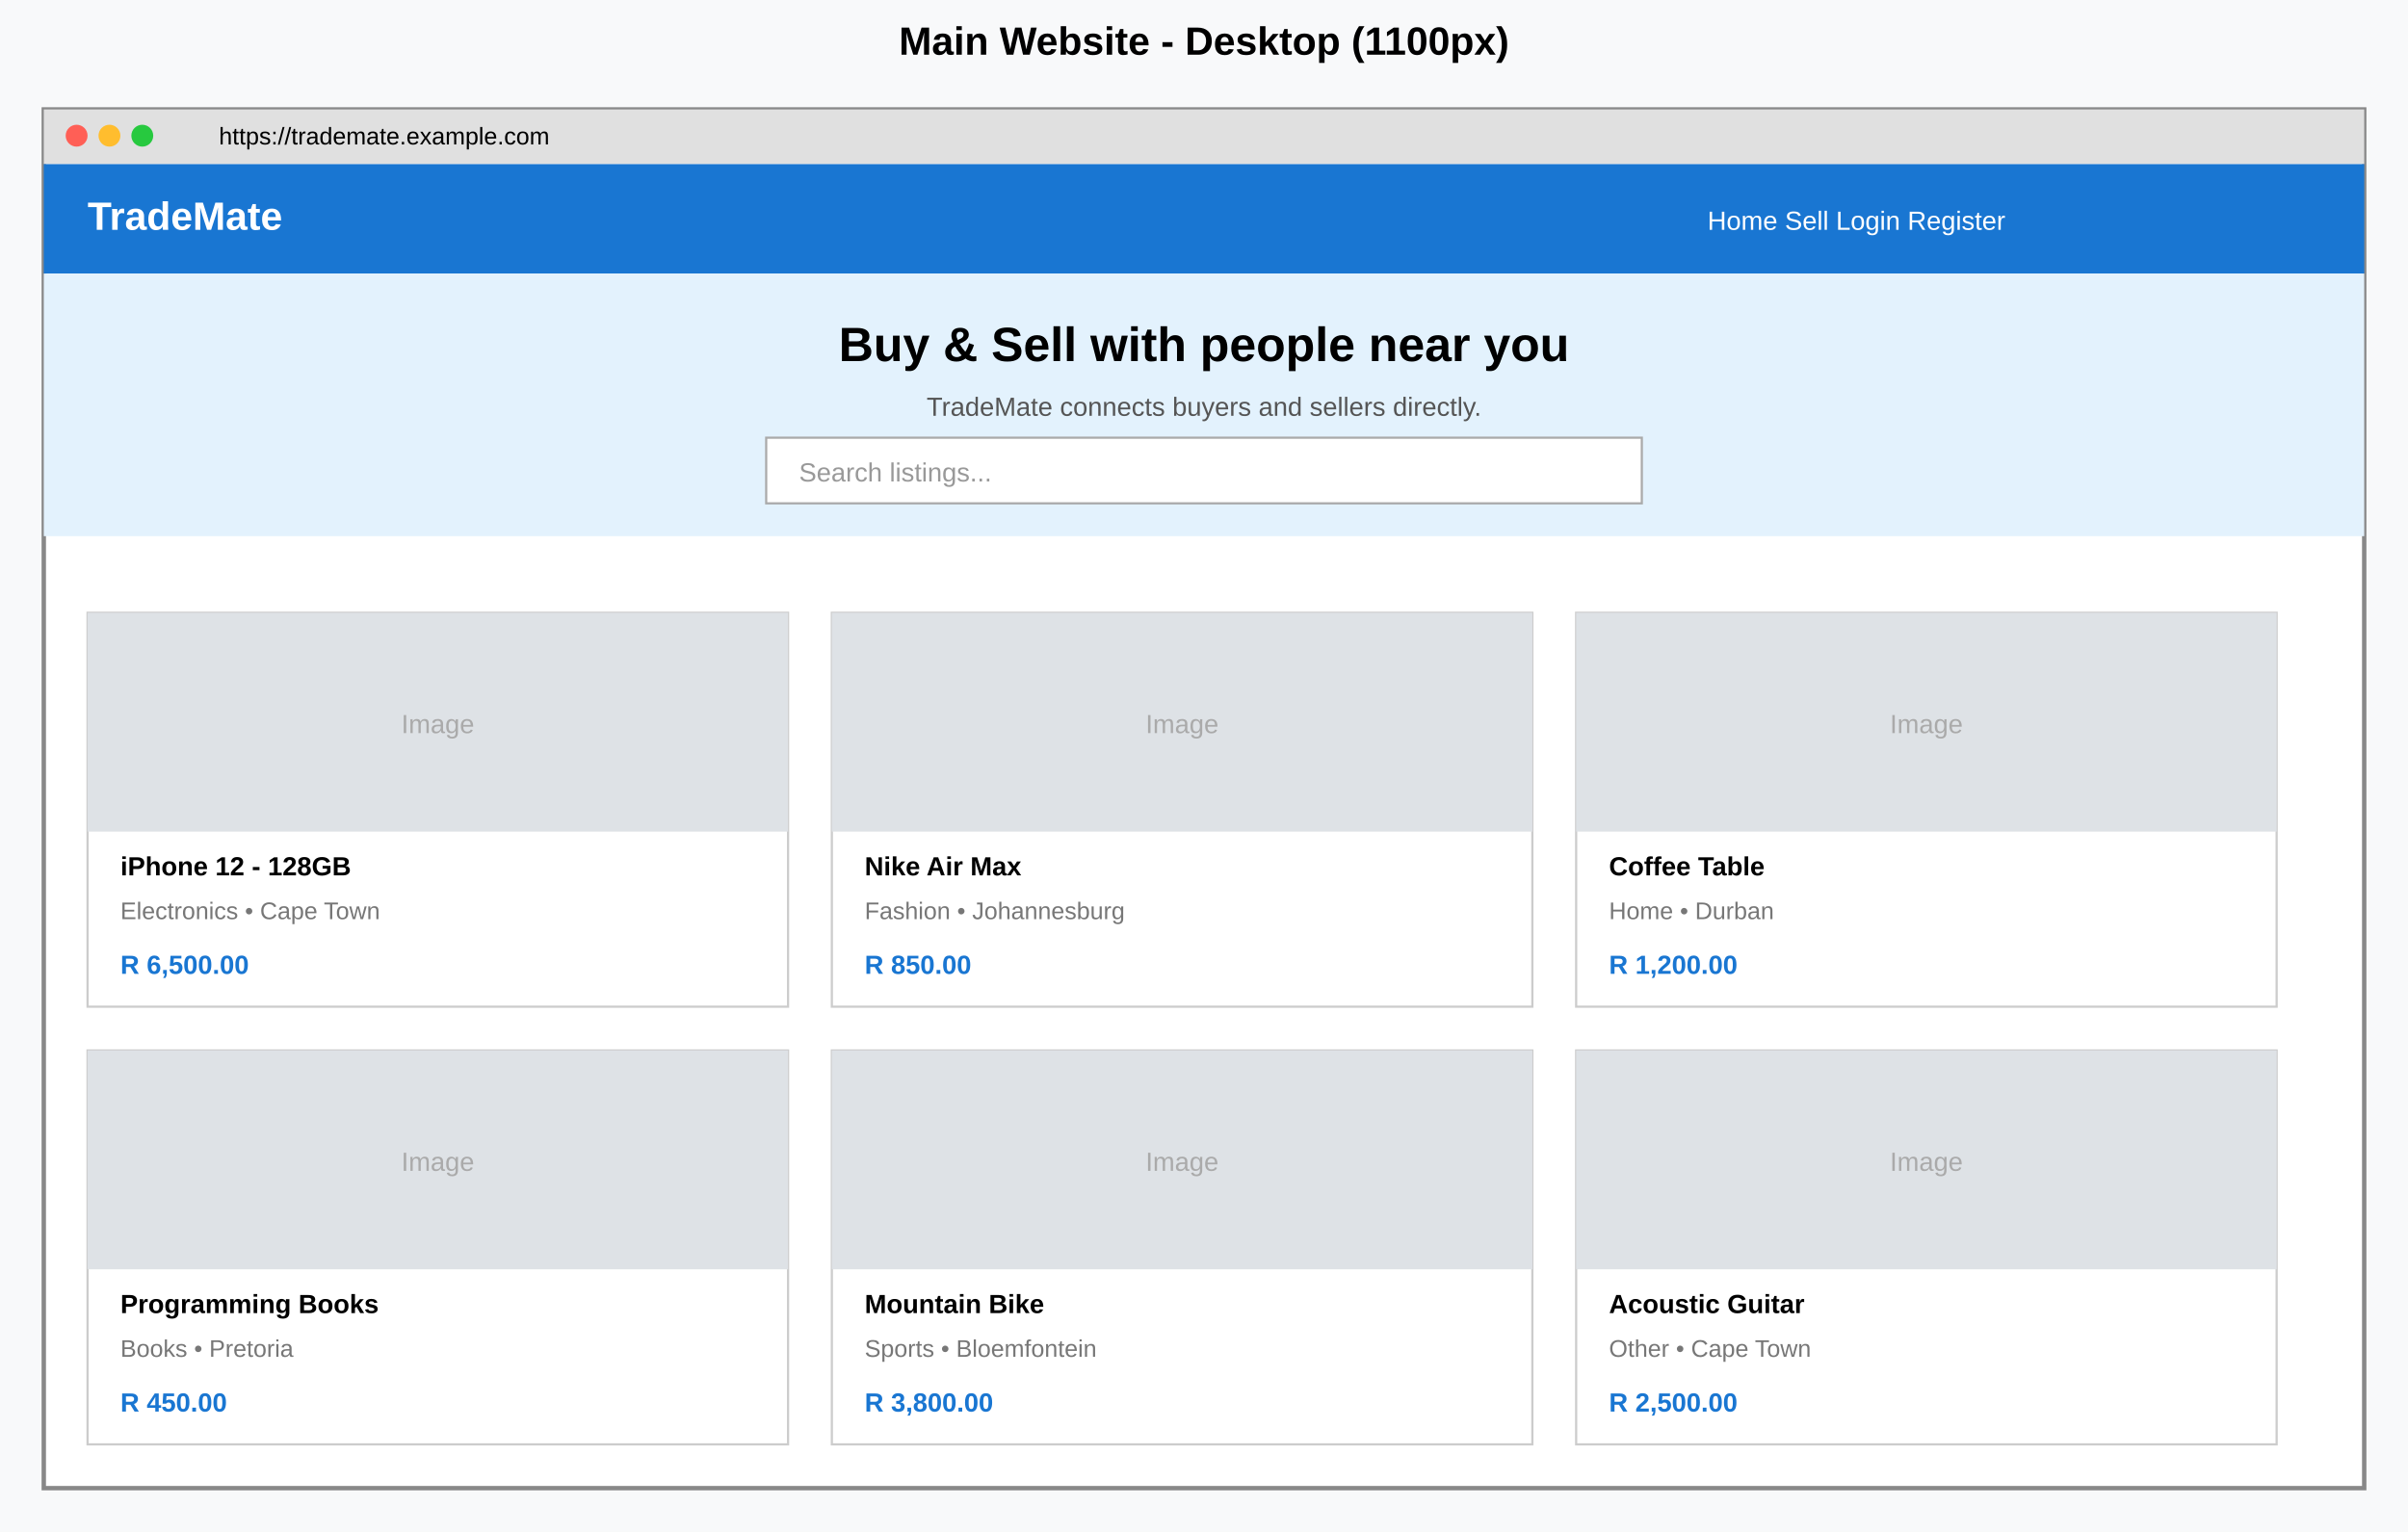
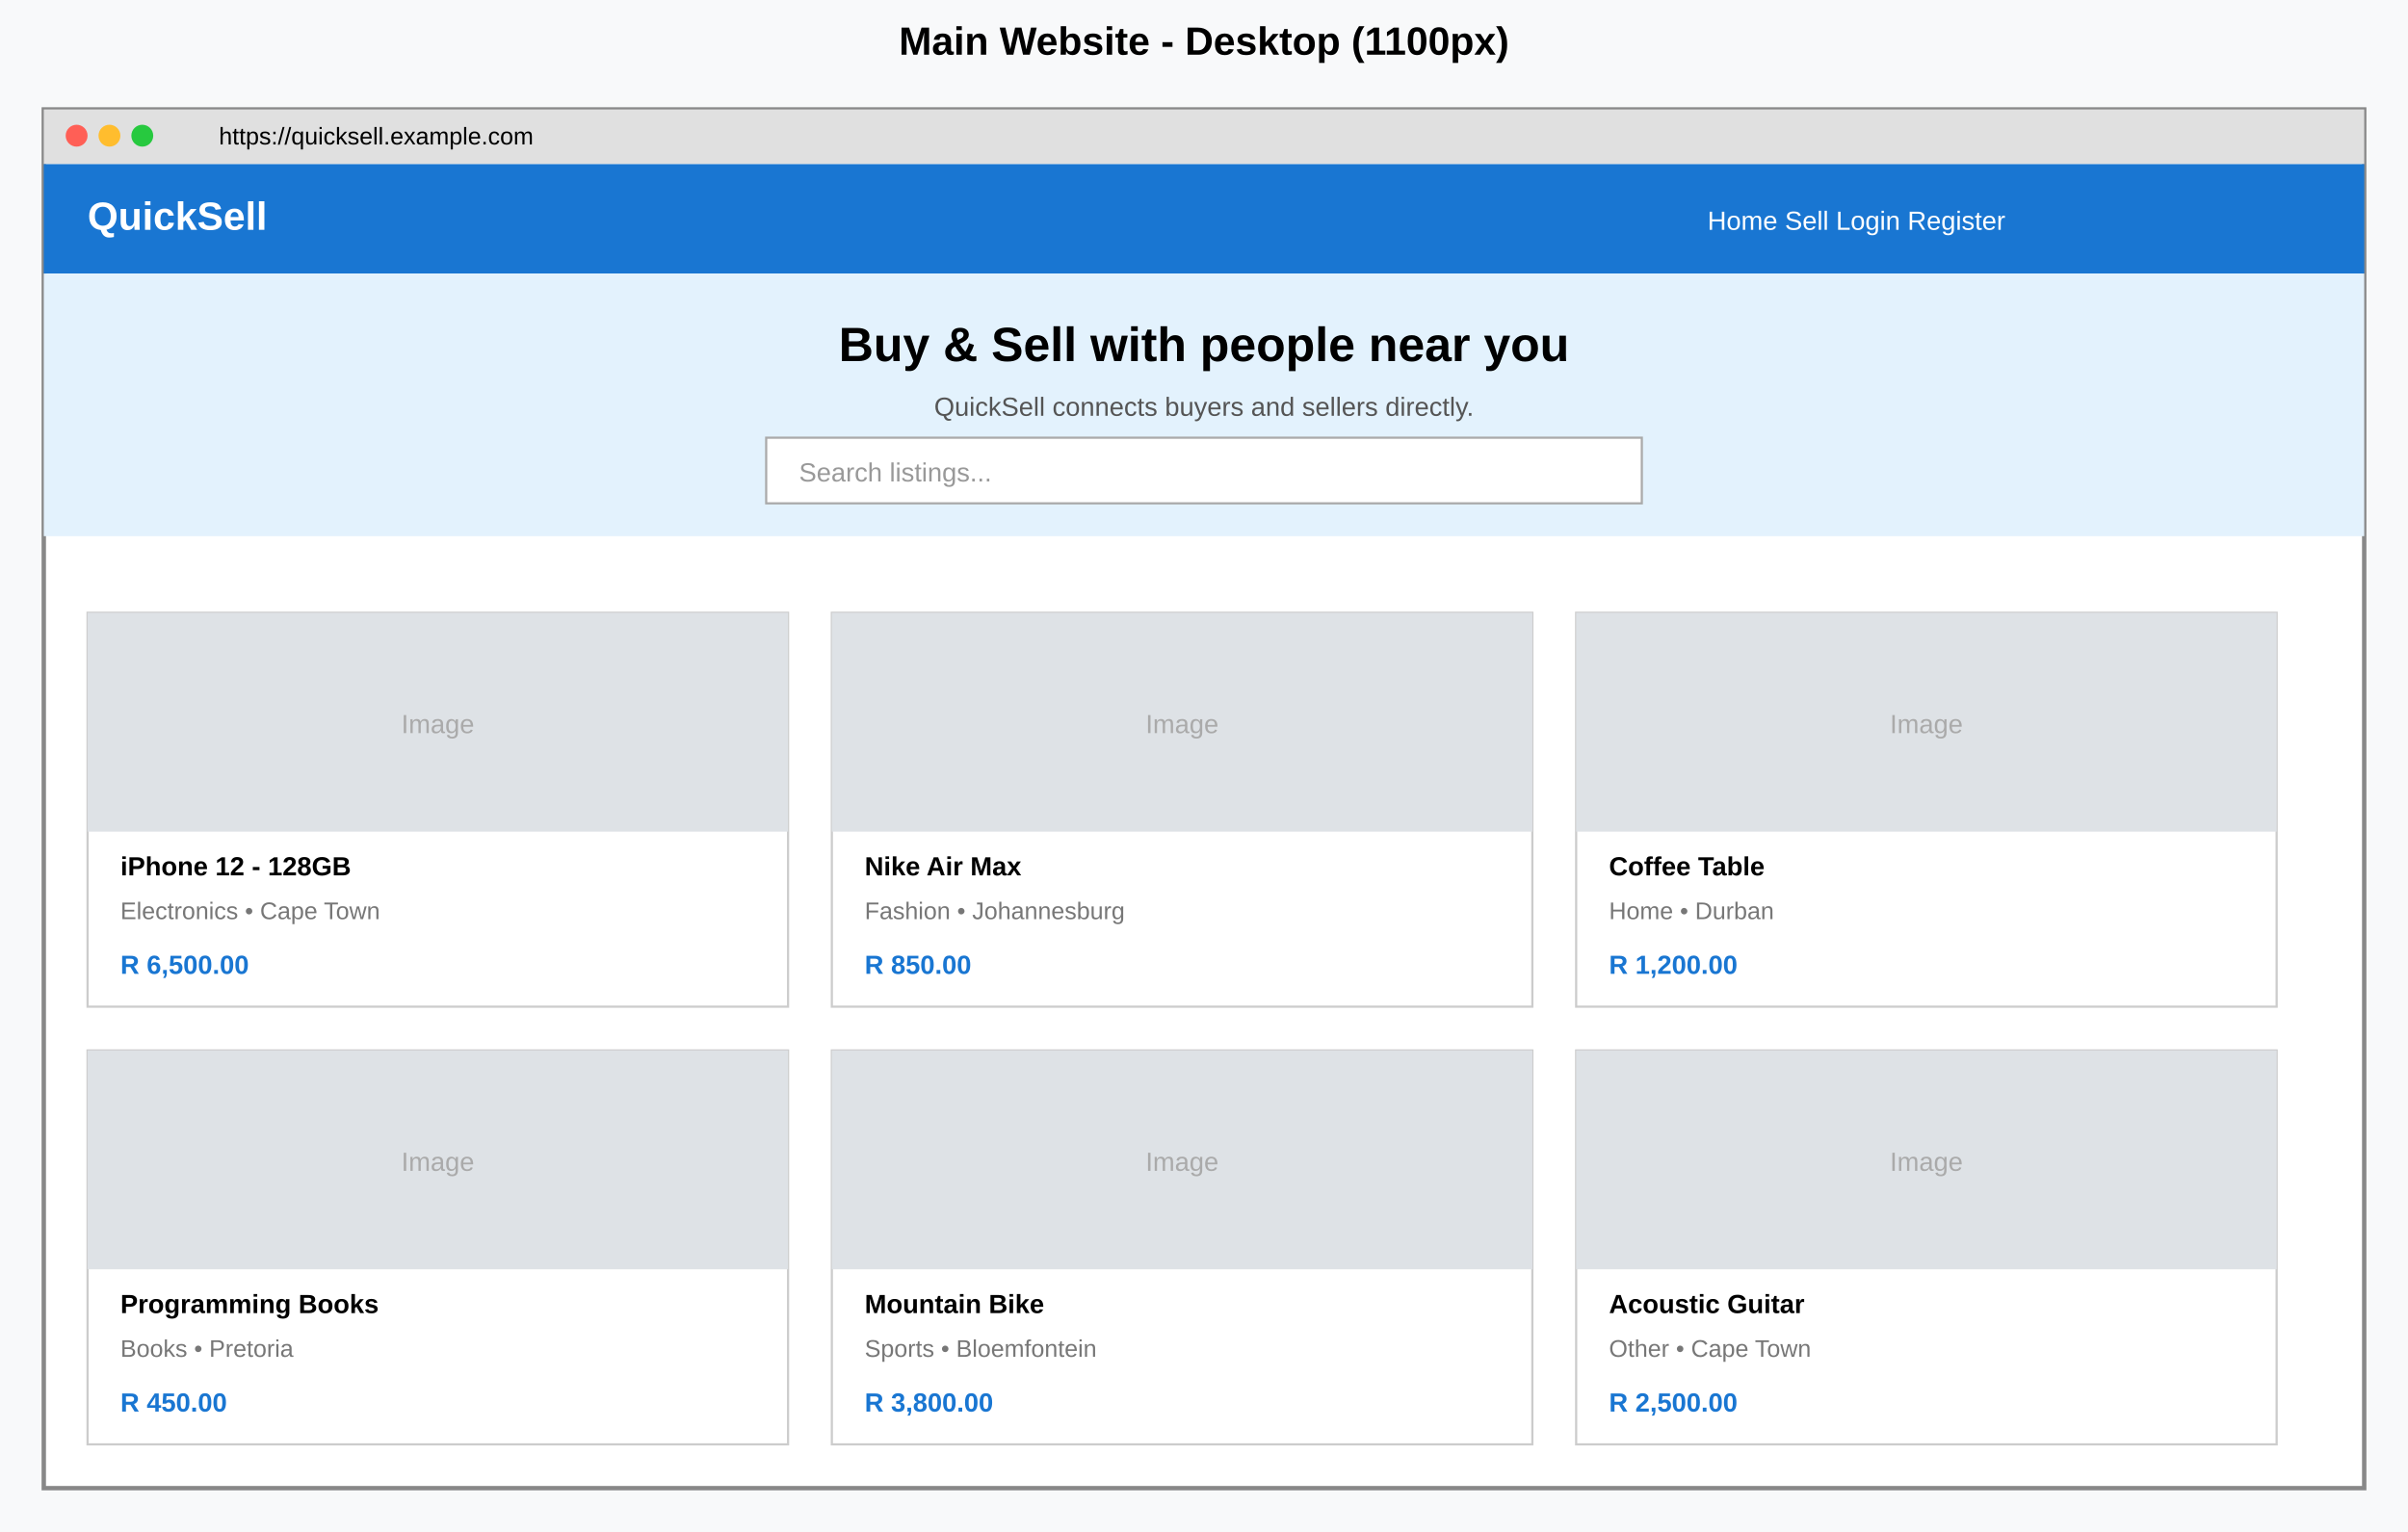
<svg xmlns="http://www.w3.org/2000/svg" viewBox="0 0 1100 700" font-family="Arial, sans-serif" font-size="12">
  <rect width="1100" height="700" fill="#f8f9fa" />
  <text x="550" y="25" text-anchor="middle" font-size="18" font-weight="bold">Main Website - Desktop (1100px)</text>
  <rect x="20" y="50" width="1060" height="630" fill="#fff" stroke="#888" stroke-width="2" />
  <rect x="20" y="50" width="1060" height="25" fill="#e0e0e0" />
  <circle cx="35" cy="62" r="5" fill="#ff5f56" />
  <circle cx="50" cy="62" r="5" fill="#ffbd2e" />
  <circle cx="65" cy="62" r="5" fill="#27c93f" />
-   <text x="100" y="66" font-size="11">https://trademate.example.com</text>
+   <text x="100" y="66" font-size="11">https://quicksell.example.com</text>
  <rect x="20" y="75" width="1060" height="50" fill="#1976d2" />
-   <text x="40" y="105" fill="#fff" font-size="18" font-weight="bold">TradeMate</text>
+   <text x="40" y="105" fill="#fff" font-size="18" font-weight="bold">QuickSell</text>
  <text x="780" y="105" fill="#fff">Home  Sell  Login  Register</text>
  <rect x="20" y="125" width="1060" height="120" fill="#e3f2fd" />
  <text x="550" y="165" text-anchor="middle" font-size="22" font-weight="bold">Buy &amp; Sell with people near you</text>
-   <text x="550" y="190" text-anchor="middle" fill="#555">TradeMate connects buyers and sellers directly.</text>
+   <text x="550" y="190" text-anchor="middle" fill="#555">QuickSell connects buyers and sellers directly.</text>
  <rect x="350" y="200" width="400" height="30" fill="#fff" stroke="#aaa" />
  <text x="365" y="220" fill="#999">Search listings...</text>
  <g>
    <rect x="40" y="280" width="320" height="180" fill="#fff" stroke="#ccc" />
    <rect x="40" y="280" width="320" height="100" fill="#dee2e6" />
    <text x="200" y="335" text-anchor="middle" fill="#aaa">Image</text>
    <text x="55" y="400" font-weight="bold">iPhone 12 - 128GB</text>
    <text x="55" y="420" font-size="11" fill="#777">Electronics • Cape Town</text>
    <text x="55" y="445" fill="#1976d2" font-weight="bold">R 6,500.00</text>
  </g>
  <g>
    <rect x="380" y="280" width="320" height="180" fill="#fff" stroke="#ccc" />
    <rect x="380" y="280" width="320" height="100" fill="#dee2e6" />
    <text x="540" y="335" text-anchor="middle" fill="#aaa">Image</text>
    <text x="395" y="400" font-weight="bold">Nike Air Max</text>
    <text x="395" y="420" font-size="11" fill="#777">Fashion • Johannesburg</text>
    <text x="395" y="445" fill="#1976d2" font-weight="bold">R 850.00</text>
  </g>
  <g>
    <rect x="720" y="280" width="320" height="180" fill="#fff" stroke="#ccc" />
    <rect x="720" y="280" width="320" height="100" fill="#dee2e6" />
    <text x="880" y="335" text-anchor="middle" fill="#aaa">Image</text>
    <text x="735" y="400" font-weight="bold">Coffee Table</text>
    <text x="735" y="420" font-size="11" fill="#777">Home • Durban</text>
    <text x="735" y="445" fill="#1976d2" font-weight="bold">R 1,200.00</text>
  </g>
  <g>
    <rect x="40" y="480" width="320" height="180" fill="#fff" stroke="#ccc" />
    <rect x="40" y="480" width="320" height="100" fill="#dee2e6" />
    <text x="200" y="535" text-anchor="middle" fill="#aaa">Image</text>
    <text x="55" y="600" font-weight="bold">Programming Books</text>
    <text x="55" y="620" font-size="11" fill="#777">Books • Pretoria</text>
    <text x="55" y="645" fill="#1976d2" font-weight="bold">R 450.00</text>
  </g>
  <g>
    <rect x="380" y="480" width="320" height="180" fill="#fff" stroke="#ccc" />
    <rect x="380" y="480" width="320" height="100" fill="#dee2e6" />
    <text x="540" y="535" text-anchor="middle" fill="#aaa">Image</text>
    <text x="395" y="600" font-weight="bold">Mountain Bike</text>
    <text x="395" y="620" font-size="11" fill="#777">Sports • Bloemfontein</text>
    <text x="395" y="645" fill="#1976d2" font-weight="bold">R 3,800.00</text>
  </g>
  <g>
    <rect x="720" y="480" width="320" height="180" fill="#fff" stroke="#ccc" />
    <rect x="720" y="480" width="320" height="100" fill="#dee2e6" />
    <text x="880" y="535" text-anchor="middle" fill="#aaa">Image</text>
    <text x="735" y="600" font-weight="bold">Acoustic Guitar</text>
    <text x="735" y="620" font-size="11" fill="#777">Other • Cape Town</text>
    <text x="735" y="645" fill="#1976d2" font-weight="bold">R 2,500.00</text>
  </g>
</svg>
